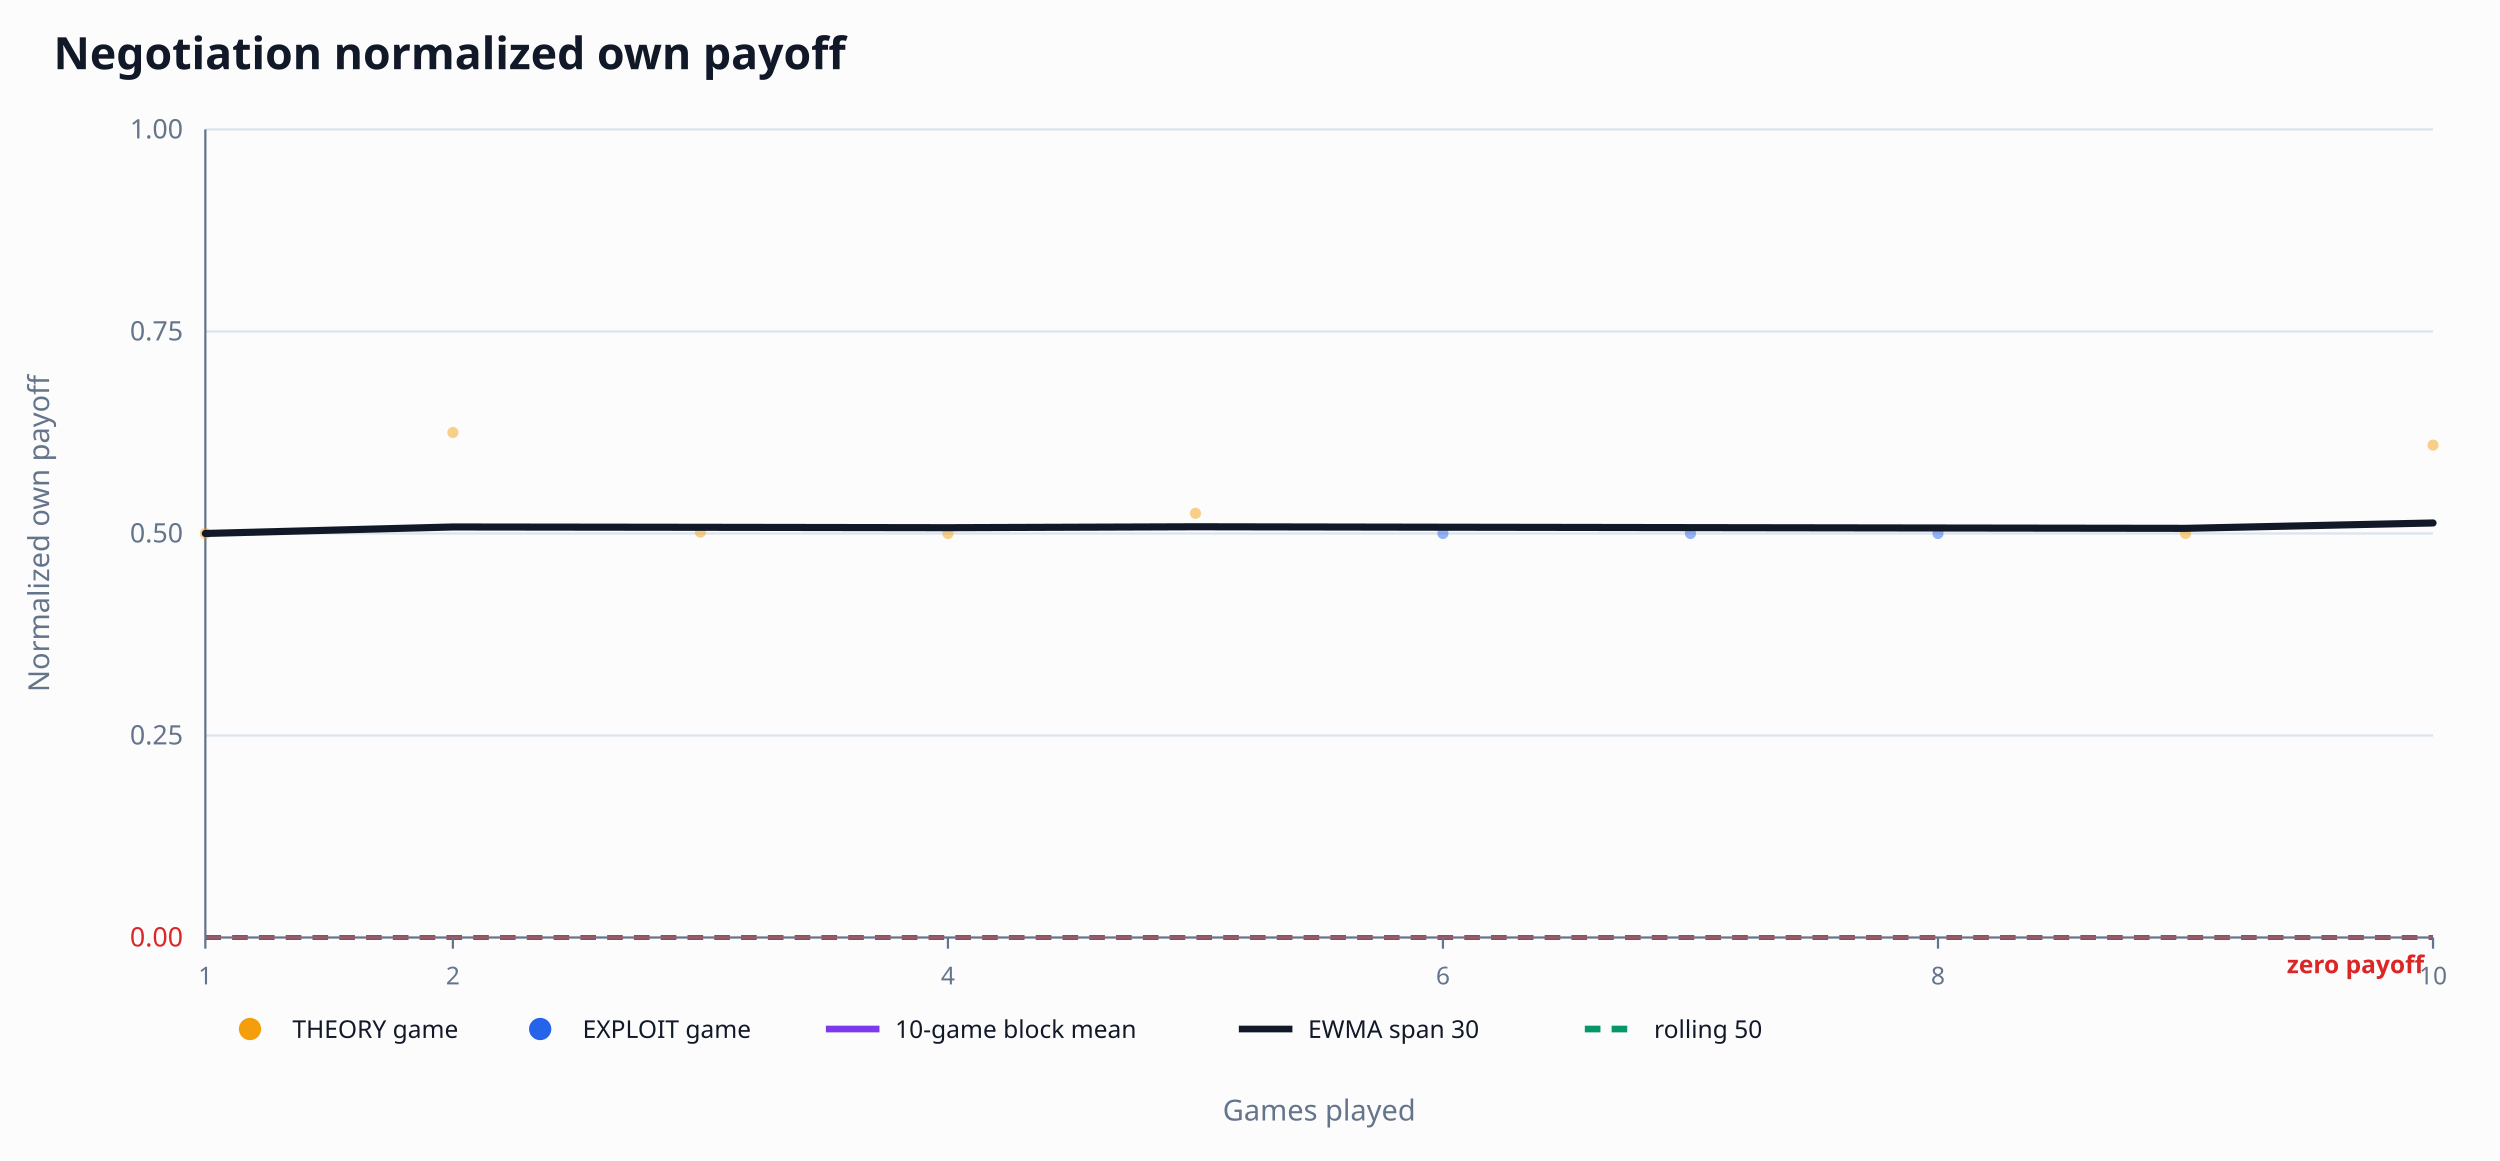
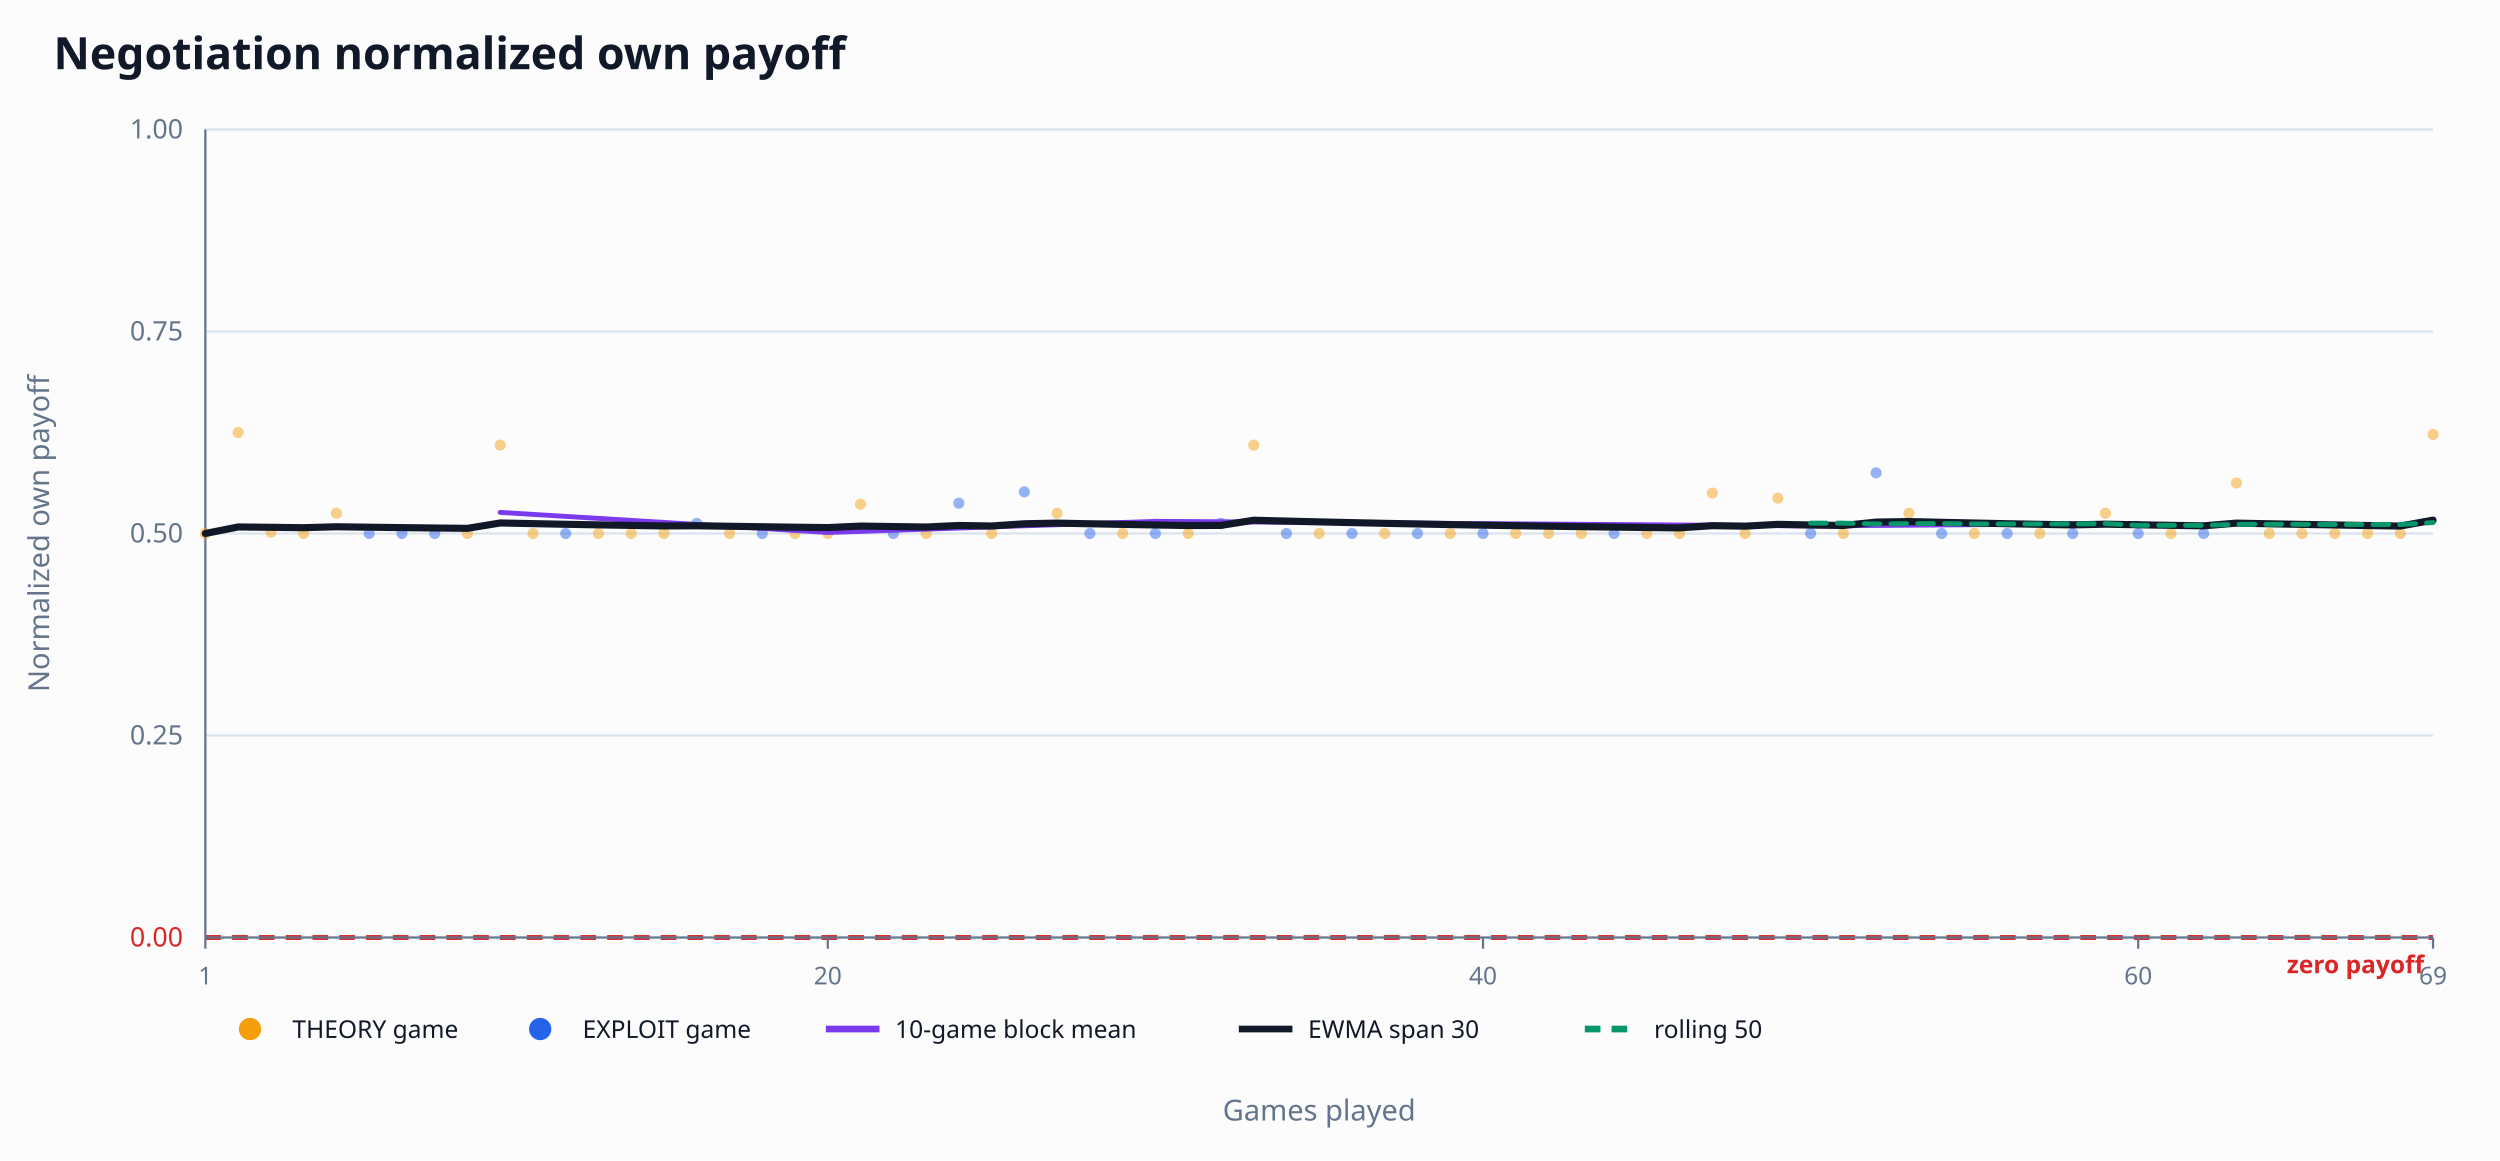
<svg xmlns="http://www.w3.org/2000/svg" width="1120" height="520" viewBox="0 0 1120 520">
  <rect width="100%" height="100%" fill="#fcfcfd" />
  <text x="24" y="31" font-family="system-ui,sans-serif" font-size="20" font-weight="700" fill="#111827">Negotiation normalized own payoff</text>
  <line x1="92" y1="420.00" x2="1090" y2="420.00" stroke="#dc2626" stroke-width="2.2" stroke-dasharray="7,5" />
  <text x="82" y="424.00" text-anchor="end" font-family="system-ui,sans-serif" font-size="12" fill="#dc2626">0.00</text>
  <line x1="92" y1="329.50" x2="1090" y2="329.50" stroke="#dbe3ee" stroke-width="1" />
  <text x="82" y="333.50" text-anchor="end" font-family="system-ui,sans-serif" font-size="12" fill="#64748b">0.25</text>
  <line x1="92" y1="239.00" x2="1090" y2="239.00" stroke="#dbe3ee" stroke-width="1" />
  <text x="82" y="243.00" text-anchor="end" font-family="system-ui,sans-serif" font-size="12" fill="#64748b">0.50</text>
  <line x1="92" y1="148.50" x2="1090" y2="148.50" stroke="#dbe3ee" stroke-width="1" />
  <text x="82" y="152.50" text-anchor="end" font-family="system-ui,sans-serif" font-size="12" fill="#64748b">0.75</text>
  <line x1="92" y1="58.00" x2="1090" y2="58.00" stroke="#dbe3ee" stroke-width="1" />
  <text x="82" y="62.00" text-anchor="end" font-family="system-ui,sans-serif" font-size="12" fill="#64748b">1.00</text>
  <line x1="92.00" y1="420" x2="92.00" y2="425" stroke="#64748b" />
  <text x="92.00" y="441" text-anchor="middle" font-family="system-ui,sans-serif" font-size="11" fill="#64748b">1</text>
-   <line x1="202.89" y1="420" x2="202.89" y2="425" stroke="#64748b" />
-   <text x="202.89" y="441" text-anchor="middle" font-family="system-ui,sans-serif" font-size="11" fill="#64748b">2</text>
-   <line x1="424.67" y1="420" x2="424.67" y2="425" stroke="#64748b" />
-   <text x="424.67" y="441" text-anchor="middle" font-family="system-ui,sans-serif" font-size="11" fill="#64748b">4</text>
-   <line x1="646.44" y1="420" x2="646.44" y2="425" stroke="#64748b" />
-   <text x="646.44" y="441" text-anchor="middle" font-family="system-ui,sans-serif" font-size="11" fill="#64748b">6</text>
-   <line x1="868.22" y1="420" x2="868.22" y2="425" stroke="#64748b" />
-   <text x="868.22" y="441" text-anchor="middle" font-family="system-ui,sans-serif" font-size="11" fill="#64748b">8</text>
+   <line x1="370.85" y1="420" x2="370.85" y2="425" stroke="#64748b" />
+   <text x="370.85" y="441" text-anchor="middle" font-family="system-ui,sans-serif" font-size="11" fill="#64748b">20</text>
+   <line x1="664.38" y1="420" x2="664.38" y2="425" stroke="#64748b" />
+   <text x="664.38" y="441" text-anchor="middle" font-family="system-ui,sans-serif" font-size="11" fill="#64748b">40</text>
+   <line x1="957.91" y1="420" x2="957.91" y2="425" stroke="#64748b" />
+   <text x="957.91" y="441" text-anchor="middle" font-family="system-ui,sans-serif" font-size="11" fill="#64748b">60</text>
  <line x1="1090.00" y1="420" x2="1090.00" y2="425" stroke="#64748b" />
-   <text x="1090.00" y="441" text-anchor="middle" font-family="system-ui,sans-serif" font-size="11" fill="#64748b">10</text>
+   <text x="1090.00" y="441" text-anchor="middle" font-family="system-ui,sans-serif" font-size="11" fill="#64748b">69</text>
  <line x1="92" y1="58" x2="92" y2="420" stroke="#64748b" />
  <line x1="92" y1="420" x2="1090" y2="420" stroke="#64748b" />
  <text x="591.00" y="502" text-anchor="middle" font-family="system-ui,sans-serif" font-size="13" fill="#64748b">Games played</text>
  <text x="22" y="239.00" text-anchor="middle" transform="rotate(-90 22 239.00)" font-family="system-ui,sans-serif" font-size="13" fill="#64748b">Normalized own payoff</text>
  <text x="1086" y="436.00" text-anchor="end" font-family="system-ui,sans-serif" font-size="11" font-weight="700" fill="#dc2626">zero payoff</text>
  <circle cx="92.00" cy="239.00" r="2.5" fill="#f59e0b" opacity="0.48" />
-   <circle cx="202.89" cy="193.75" r="2.5" fill="#f59e0b" opacity="0.48" />
-   <circle cx="313.78" cy="238.40" r="2.5" fill="#f59e0b" opacity="0.48" />
-   <circle cx="424.67" cy="239.00" r="2.5" fill="#f59e0b" opacity="0.48" />
-   <circle cx="535.56" cy="229.95" r="2.5" fill="#f59e0b" opacity="0.48" />
-   <circle cx="646.44" cy="239.00" r="2.5" fill="#2563eb" opacity="0.48" />
-   <circle cx="757.33" cy="239.00" r="2.5" fill="#2563eb" opacity="0.48" />
-   <circle cx="868.22" cy="239.00" r="2.5" fill="#2563eb" opacity="0.48" />
-   <circle cx="979.11" cy="239.00" r="2.5" fill="#f59e0b" opacity="0.48" />
-   <circle cx="1090.00" cy="199.41" r="2.5" fill="#f59e0b" opacity="0.48" />
-   <polyline points="1090.00,229.55" fill="none" stroke="#7c3aed" stroke-width="2.2" stroke-linejoin="round" stroke-linecap="round" />
-   <polyline points="92.00,239.00 202.89,236.08 313.78,236.23 424.67,236.41 535.56,235.99 646.44,236.19 757.33,236.37 868.22,236.54 979.11,236.70 1090.00,234.29" fill="none" stroke="#111827" stroke-width="3.2" stroke-linejoin="round" stroke-linecap="round" />
+   <circle cx="106.68" cy="193.75" r="2.5" fill="#f59e0b" opacity="0.48" />
+   <circle cx="121.35" cy="238.40" r="2.5" fill="#f59e0b" opacity="0.48" />
+   <circle cx="136.03" cy="239.00" r="2.5" fill="#f59e0b" opacity="0.48" />
+   <circle cx="150.71" cy="229.95" r="2.5" fill="#f59e0b" opacity="0.48" />
+   <circle cx="165.38" cy="239.00" r="2.5" fill="#2563eb" opacity="0.48" />
+   <circle cx="180.06" cy="239.00" r="2.5" fill="#2563eb" opacity="0.48" />
+   <circle cx="194.74" cy="239.00" r="2.5" fill="#2563eb" opacity="0.48" />
+   <circle cx="209.41" cy="239.00" r="2.5" fill="#f59e0b" opacity="0.48" />
+   <circle cx="224.09" cy="199.41" r="2.5" fill="#f59e0b" opacity="0.48" />
+   <circle cx="238.76" cy="239.00" r="2.5" fill="#f59e0b" opacity="0.48" />
+   <circle cx="253.44" cy="239.00" r="2.5" fill="#2563eb" opacity="0.48" />
+   <circle cx="268.12" cy="239.00" r="2.5" fill="#f59e0b" opacity="0.48" />
+   <circle cx="282.79" cy="239.00" r="2.5" fill="#f59e0b" opacity="0.48" />
+   <circle cx="297.47" cy="239.00" r="2.5" fill="#f59e0b" opacity="0.48" />
+   <circle cx="312.15" cy="234.48" r="2.5" fill="#2563eb" opacity="0.48" />
+   <circle cx="326.82" cy="239.00" r="2.5" fill="#f59e0b" opacity="0.48" />
+   <circle cx="341.50" cy="239.00" r="2.5" fill="#2563eb" opacity="0.48" />
+   <circle cx="356.18" cy="239.00" r="2.5" fill="#f59e0b" opacity="0.48" />
+   <circle cx="370.85" cy="239.00" r="2.5" fill="#f59e0b" opacity="0.48" />
+   <circle cx="385.53" cy="225.88" r="2.5" fill="#f59e0b" opacity="0.48" />
+   <circle cx="400.21" cy="239.00" r="2.5" fill="#2563eb" opacity="0.48" />
+   <circle cx="414.88" cy="239.00" r="2.5" fill="#f59e0b" opacity="0.48" />
+   <circle cx="429.56" cy="225.43" r="2.5" fill="#2563eb" opacity="0.48" />
+   <circle cx="444.24" cy="239.00" r="2.5" fill="#f59e0b" opacity="0.48" />
+   <circle cx="458.91" cy="220.35" r="2.5" fill="#2563eb" opacity="0.48" />
+   <circle cx="473.59" cy="229.95" r="2.5" fill="#f59e0b" opacity="0.48" />
+   <circle cx="488.26" cy="239.00" r="2.5" fill="#2563eb" opacity="0.48" />
+   <circle cx="502.94" cy="239.00" r="2.5" fill="#f59e0b" opacity="0.48" />
+   <circle cx="517.62" cy="239.00" r="2.5" fill="#2563eb" opacity="0.48" />
+   <circle cx="532.29" cy="239.00" r="2.5" fill="#f59e0b" opacity="0.48" />
+   <circle cx="546.97" cy="234.48" r="2.5" fill="#2563eb" opacity="0.48" />
+   <circle cx="561.65" cy="199.41" r="2.5" fill="#f59e0b" opacity="0.48" />
+   <circle cx="576.32" cy="239.00" r="2.5" fill="#2563eb" opacity="0.48" />
+   <circle cx="591.00" cy="239.00" r="2.5" fill="#f59e0b" opacity="0.48" />
+   <circle cx="605.68" cy="239.00" r="2.5" fill="#2563eb" opacity="0.48" />
+   <circle cx="620.35" cy="239.00" r="2.5" fill="#f59e0b" opacity="0.48" />
+   <circle cx="635.03" cy="239.00" r="2.5" fill="#2563eb" opacity="0.48" />
+   <circle cx="649.71" cy="239.00" r="2.5" fill="#f59e0b" opacity="0.48" />
+   <circle cx="664.38" cy="239.00" r="2.5" fill="#2563eb" opacity="0.48" />
+   <circle cx="679.06" cy="239.00" r="2.5" fill="#f59e0b" opacity="0.48" />
+   <circle cx="693.74" cy="239.00" r="2.5" fill="#f59e0b" opacity="0.48" />
+   <circle cx="708.41" cy="239.00" r="2.5" fill="#f59e0b" opacity="0.48" />
+   <circle cx="723.09" cy="239.00" r="2.5" fill="#2563eb" opacity="0.48" />
+   <circle cx="737.76" cy="239.00" r="2.5" fill="#f59e0b" opacity="0.48" />
+   <circle cx="752.44" cy="239.00" r="2.5" fill="#f59e0b" opacity="0.48" />
+   <circle cx="767.12" cy="220.90" r="2.5" fill="#f59e0b" opacity="0.48" />
+   <circle cx="781.79" cy="239.00" r="2.5" fill="#f59e0b" opacity="0.48" />
+   <circle cx="796.47" cy="223.16" r="2.5" fill="#f59e0b" opacity="0.48" />
+   <circle cx="811.15" cy="239.00" r="2.5" fill="#2563eb" opacity="0.48" />
+   <circle cx="825.82" cy="239.00" r="2.5" fill="#f59e0b" opacity="0.48" />
+   <circle cx="840.50" cy="211.85" r="2.5" fill="#2563eb" opacity="0.48" />
+   <circle cx="855.18" cy="229.95" r="2.5" fill="#f59e0b" opacity="0.48" />
+   <circle cx="869.85" cy="239.00" r="2.5" fill="#2563eb" opacity="0.48" />
+   <circle cx="884.53" cy="239.00" r="2.5" fill="#f59e0b" opacity="0.48" />
+   <circle cx="899.21" cy="239.00" r="2.5" fill="#2563eb" opacity="0.48" />
+   <circle cx="913.88" cy="239.00" r="2.5" fill="#f59e0b" opacity="0.48" />
+   <circle cx="928.56" cy="239.00" r="2.5" fill="#2563eb" opacity="0.48" />
+   <circle cx="943.24" cy="229.95" r="2.5" fill="#f59e0b" opacity="0.48" />
+   <circle cx="957.91" cy="239.00" r="2.5" fill="#2563eb" opacity="0.48" />
+   <circle cx="972.59" cy="239.00" r="2.5" fill="#f59e0b" opacity="0.48" />
+   <circle cx="987.26" cy="239.00" r="2.5" fill="#2563eb" opacity="0.48" />
+   <circle cx="1001.94" cy="216.38" r="2.5" fill="#f59e0b" opacity="0.48" />
+   <circle cx="1016.62" cy="239.00" r="2.5" fill="#f59e0b" opacity="0.48" />
+   <circle cx="1031.29" cy="239.00" r="2.5" fill="#f59e0b" opacity="0.48" />
+   <circle cx="1045.97" cy="239.00" r="2.5" fill="#f59e0b" opacity="0.48" />
+   <circle cx="1060.65" cy="239.00" r="2.5" fill="#f59e0b" opacity="0.48" />
+   <circle cx="1075.32" cy="239.00" r="2.5" fill="#f59e0b" opacity="0.48" />
+   <circle cx="1090.00" cy="194.65" r="2.5" fill="#f59e0b" opacity="0.48" />
+   <polyline points="224.09,229.55 370.85,238.55 517.62,233.56 664.38,234.59 811.15,235.61 957.91,234.48" fill="none" stroke="#7c3aed" stroke-width="2.2" stroke-linejoin="round" stroke-linecap="round" />
+   <polyline points="92.00,239.00 106.68,236.08 121.35,236.23 136.03,236.41 150.71,235.99 165.38,236.19 180.06,236.37 194.74,236.54 209.41,236.70 224.09,234.29 238.76,234.59 253.44,234.88 268.12,235.14 282.79,235.39 297.47,235.63 312.15,235.55 326.82,235.77 341.50,235.98 356.18,236.18 370.85,236.36 385.53,235.68 400.21,235.90 414.88,236.10 429.56,235.41 444.24,235.64 458.91,234.65 473.59,234.35 488.26,234.65 502.94,234.93 517.62,235.19 532.29,235.44 546.97,235.38 561.65,233.06 576.32,233.44 591.00,233.80 605.68,234.13 620.35,234.45 635.03,234.74 649.71,235.02 664.38,235.27 679.06,235.51 693.74,235.74 708.41,235.95 723.09,236.15 737.76,236.33 752.44,236.50 767.12,235.50 781.79,235.72 796.47,234.91 811.15,235.18 825.82,235.42 840.50,233.90 855.18,233.65 869.85,233.99 884.53,234.31 899.21,234.62 913.88,234.90 928.56,235.16 943.24,234.83 957.91,235.10 972.59,235.35 987.26,235.58 1001.94,234.35 1016.62,234.65 1031.29,234.93 1045.97,235.19 1060.65,235.44 1075.32,235.67 1090.00,233.02" fill="none" stroke="#111827" stroke-width="3.2" stroke-linejoin="round" stroke-linecap="round" />
+   <polyline points="811.15,234.37 825.82,234.37 840.50,234.73 855.18,234.56 869.85,234.56 884.53,234.74 899.21,234.74 913.88,234.74 928.56,234.74 943.24,234.56 957.91,235.36 972.59,235.36 987.26,235.36 1001.94,234.90 1016.62,234.90 1031.29,234.90 1045.97,234.99 1060.65,234.99 1075.32,234.99 1090.00,234.11" fill="none" stroke="#059669" stroke-width="2.2" stroke-linejoin="round" stroke-linecap="round" stroke-dasharray="7,5" />
  <circle cx="112" cy="461" r="5" fill="#f59e0b" />
  <text x="131" y="465" font-family="system-ui,sans-serif" font-size="11" fill="#111827">THEORY game</text>
  <circle cx="242" cy="461" r="5" fill="#2563eb" />
  <text x="261" y="465" font-family="system-ui,sans-serif" font-size="11" fill="#111827">EXPLOIT game</text>
  <line x1="370" y1="461" x2="394" y2="461" stroke="#7c3aed" stroke-width="3" />
  <text x="401" y="465" font-family="system-ui,sans-serif" font-size="11" fill="#111827">10-game block mean</text>
  <line x1="555" y1="461" x2="579" y2="461" stroke="#111827" stroke-width="3" />
  <text x="586" y="465" font-family="system-ui,sans-serif" font-size="11" fill="#111827">EWMA span 30</text>
  <line x1="710" y1="461" x2="734" y2="461" stroke="#059669" stroke-width="3" stroke-dasharray="7,5" />
  <text x="741" y="465" font-family="system-ui,sans-serif" font-size="11" fill="#111827">rolling 50</text>
</svg>
